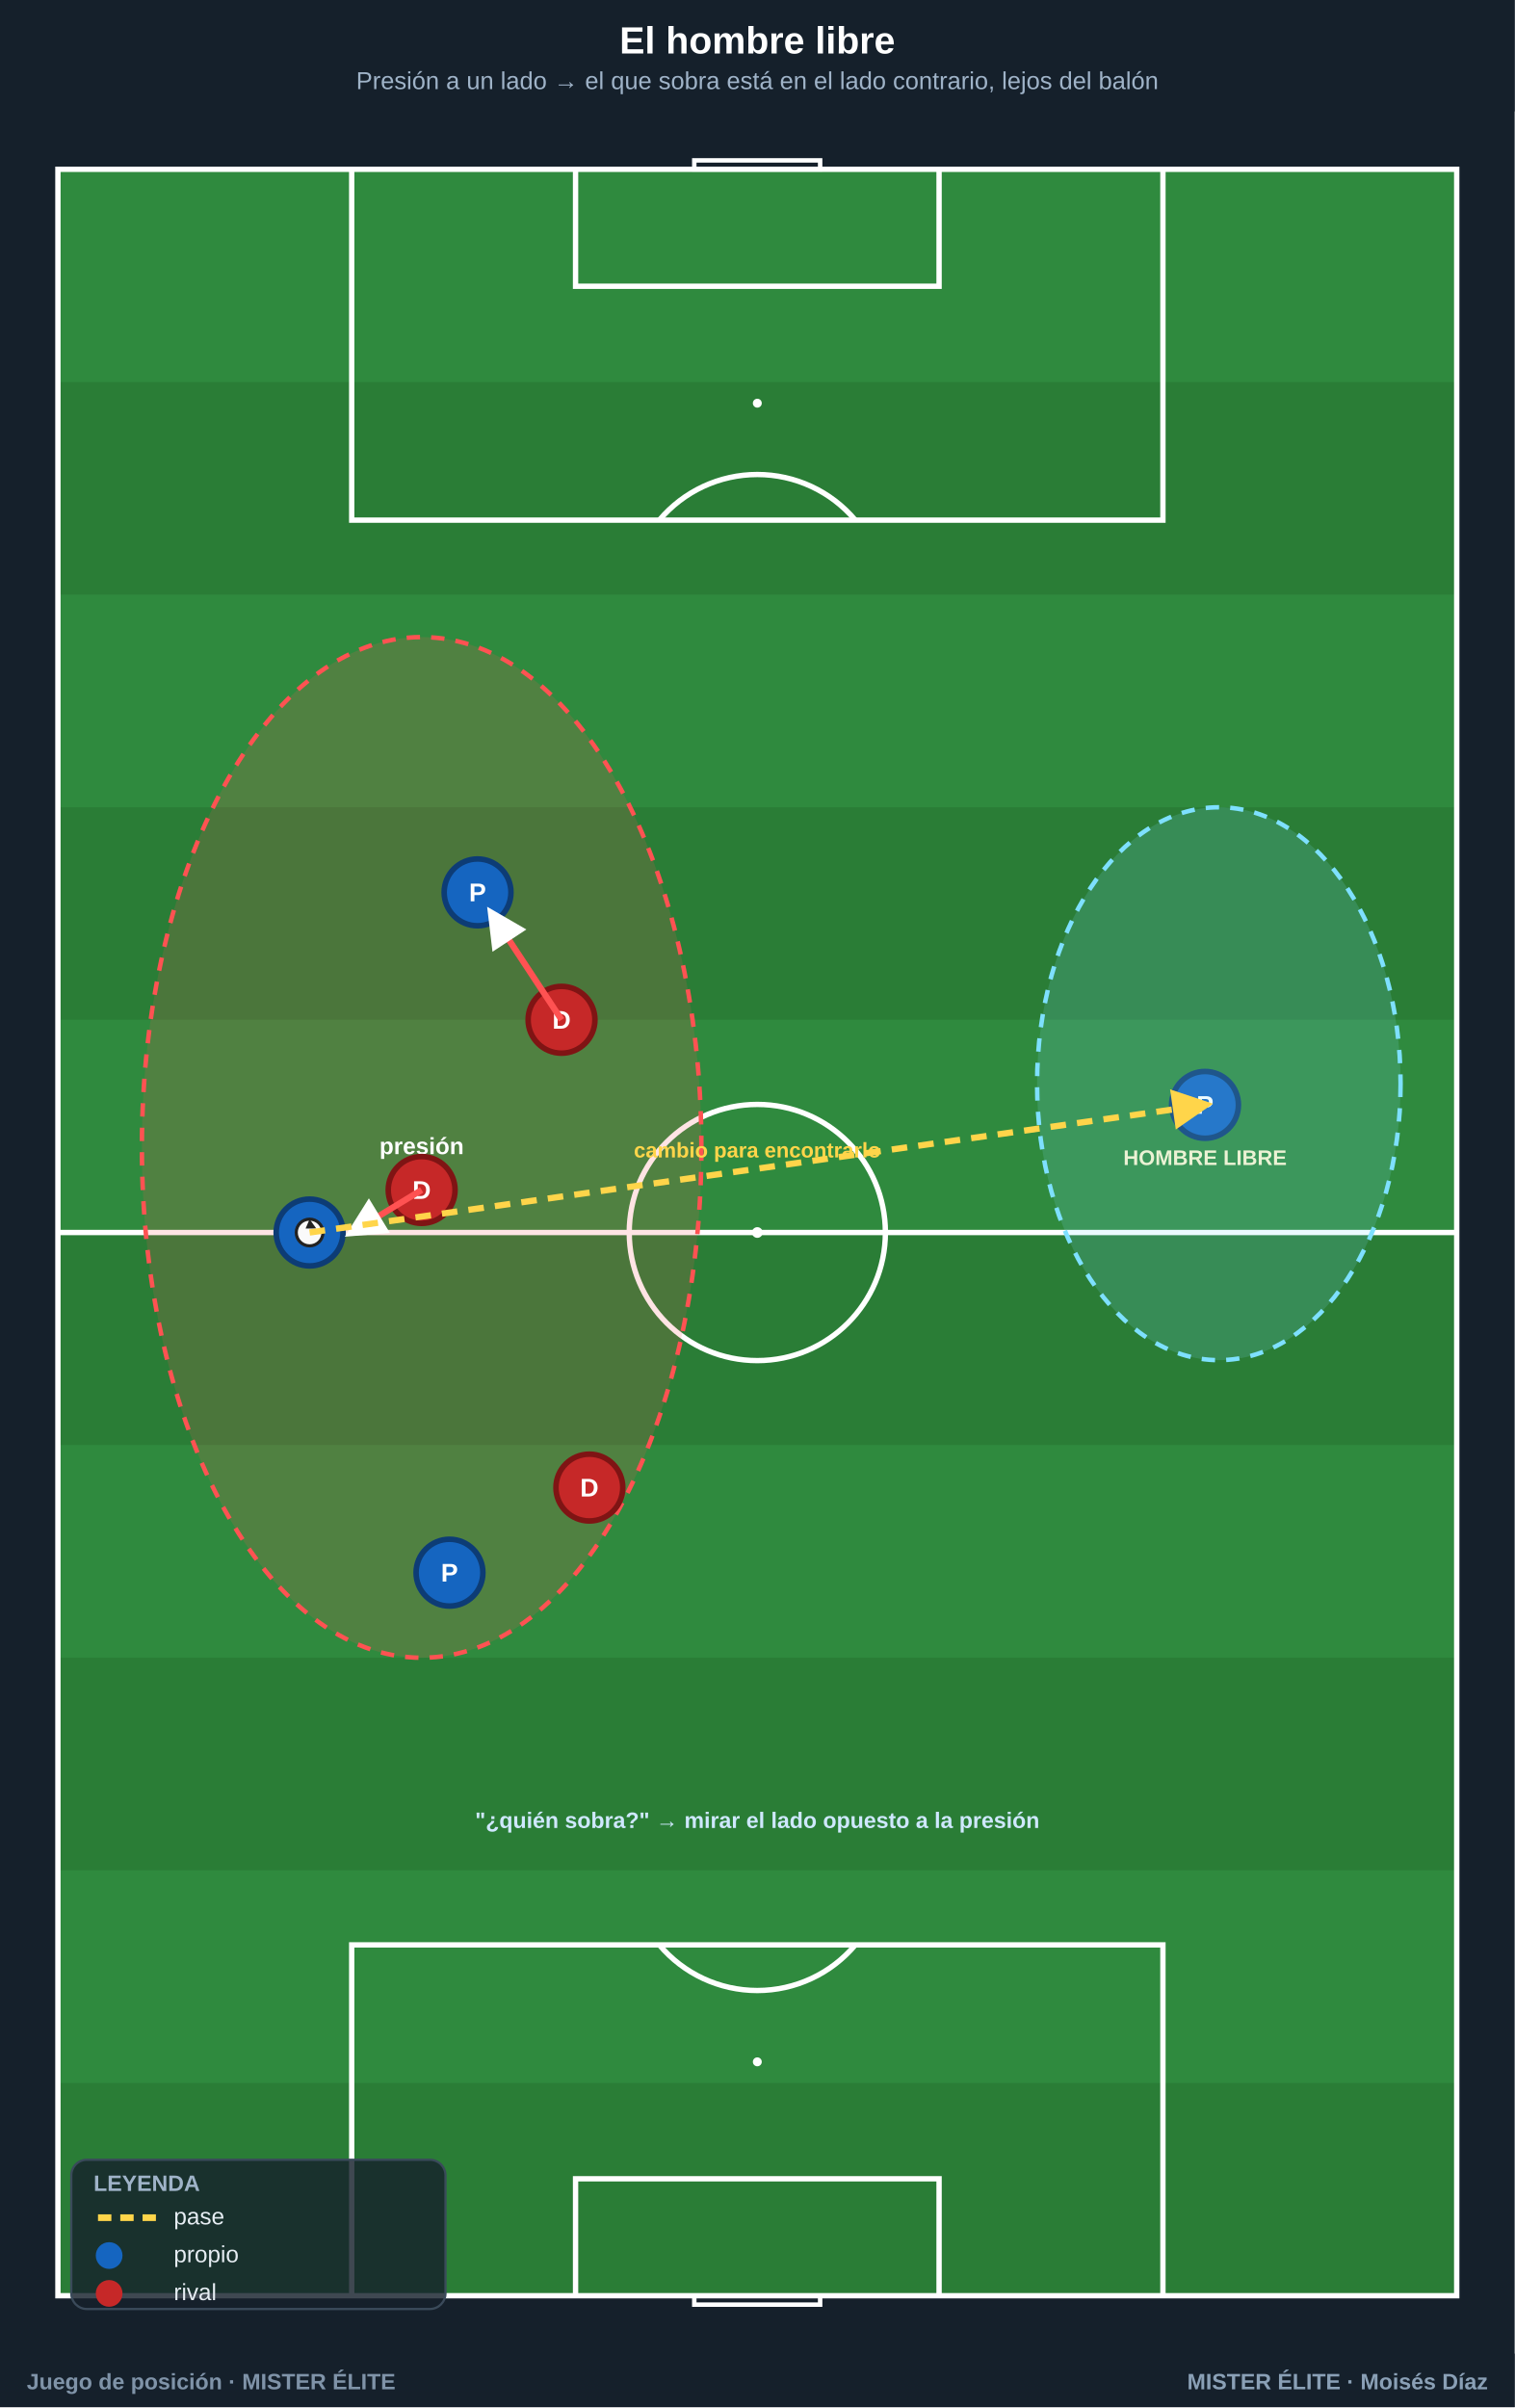
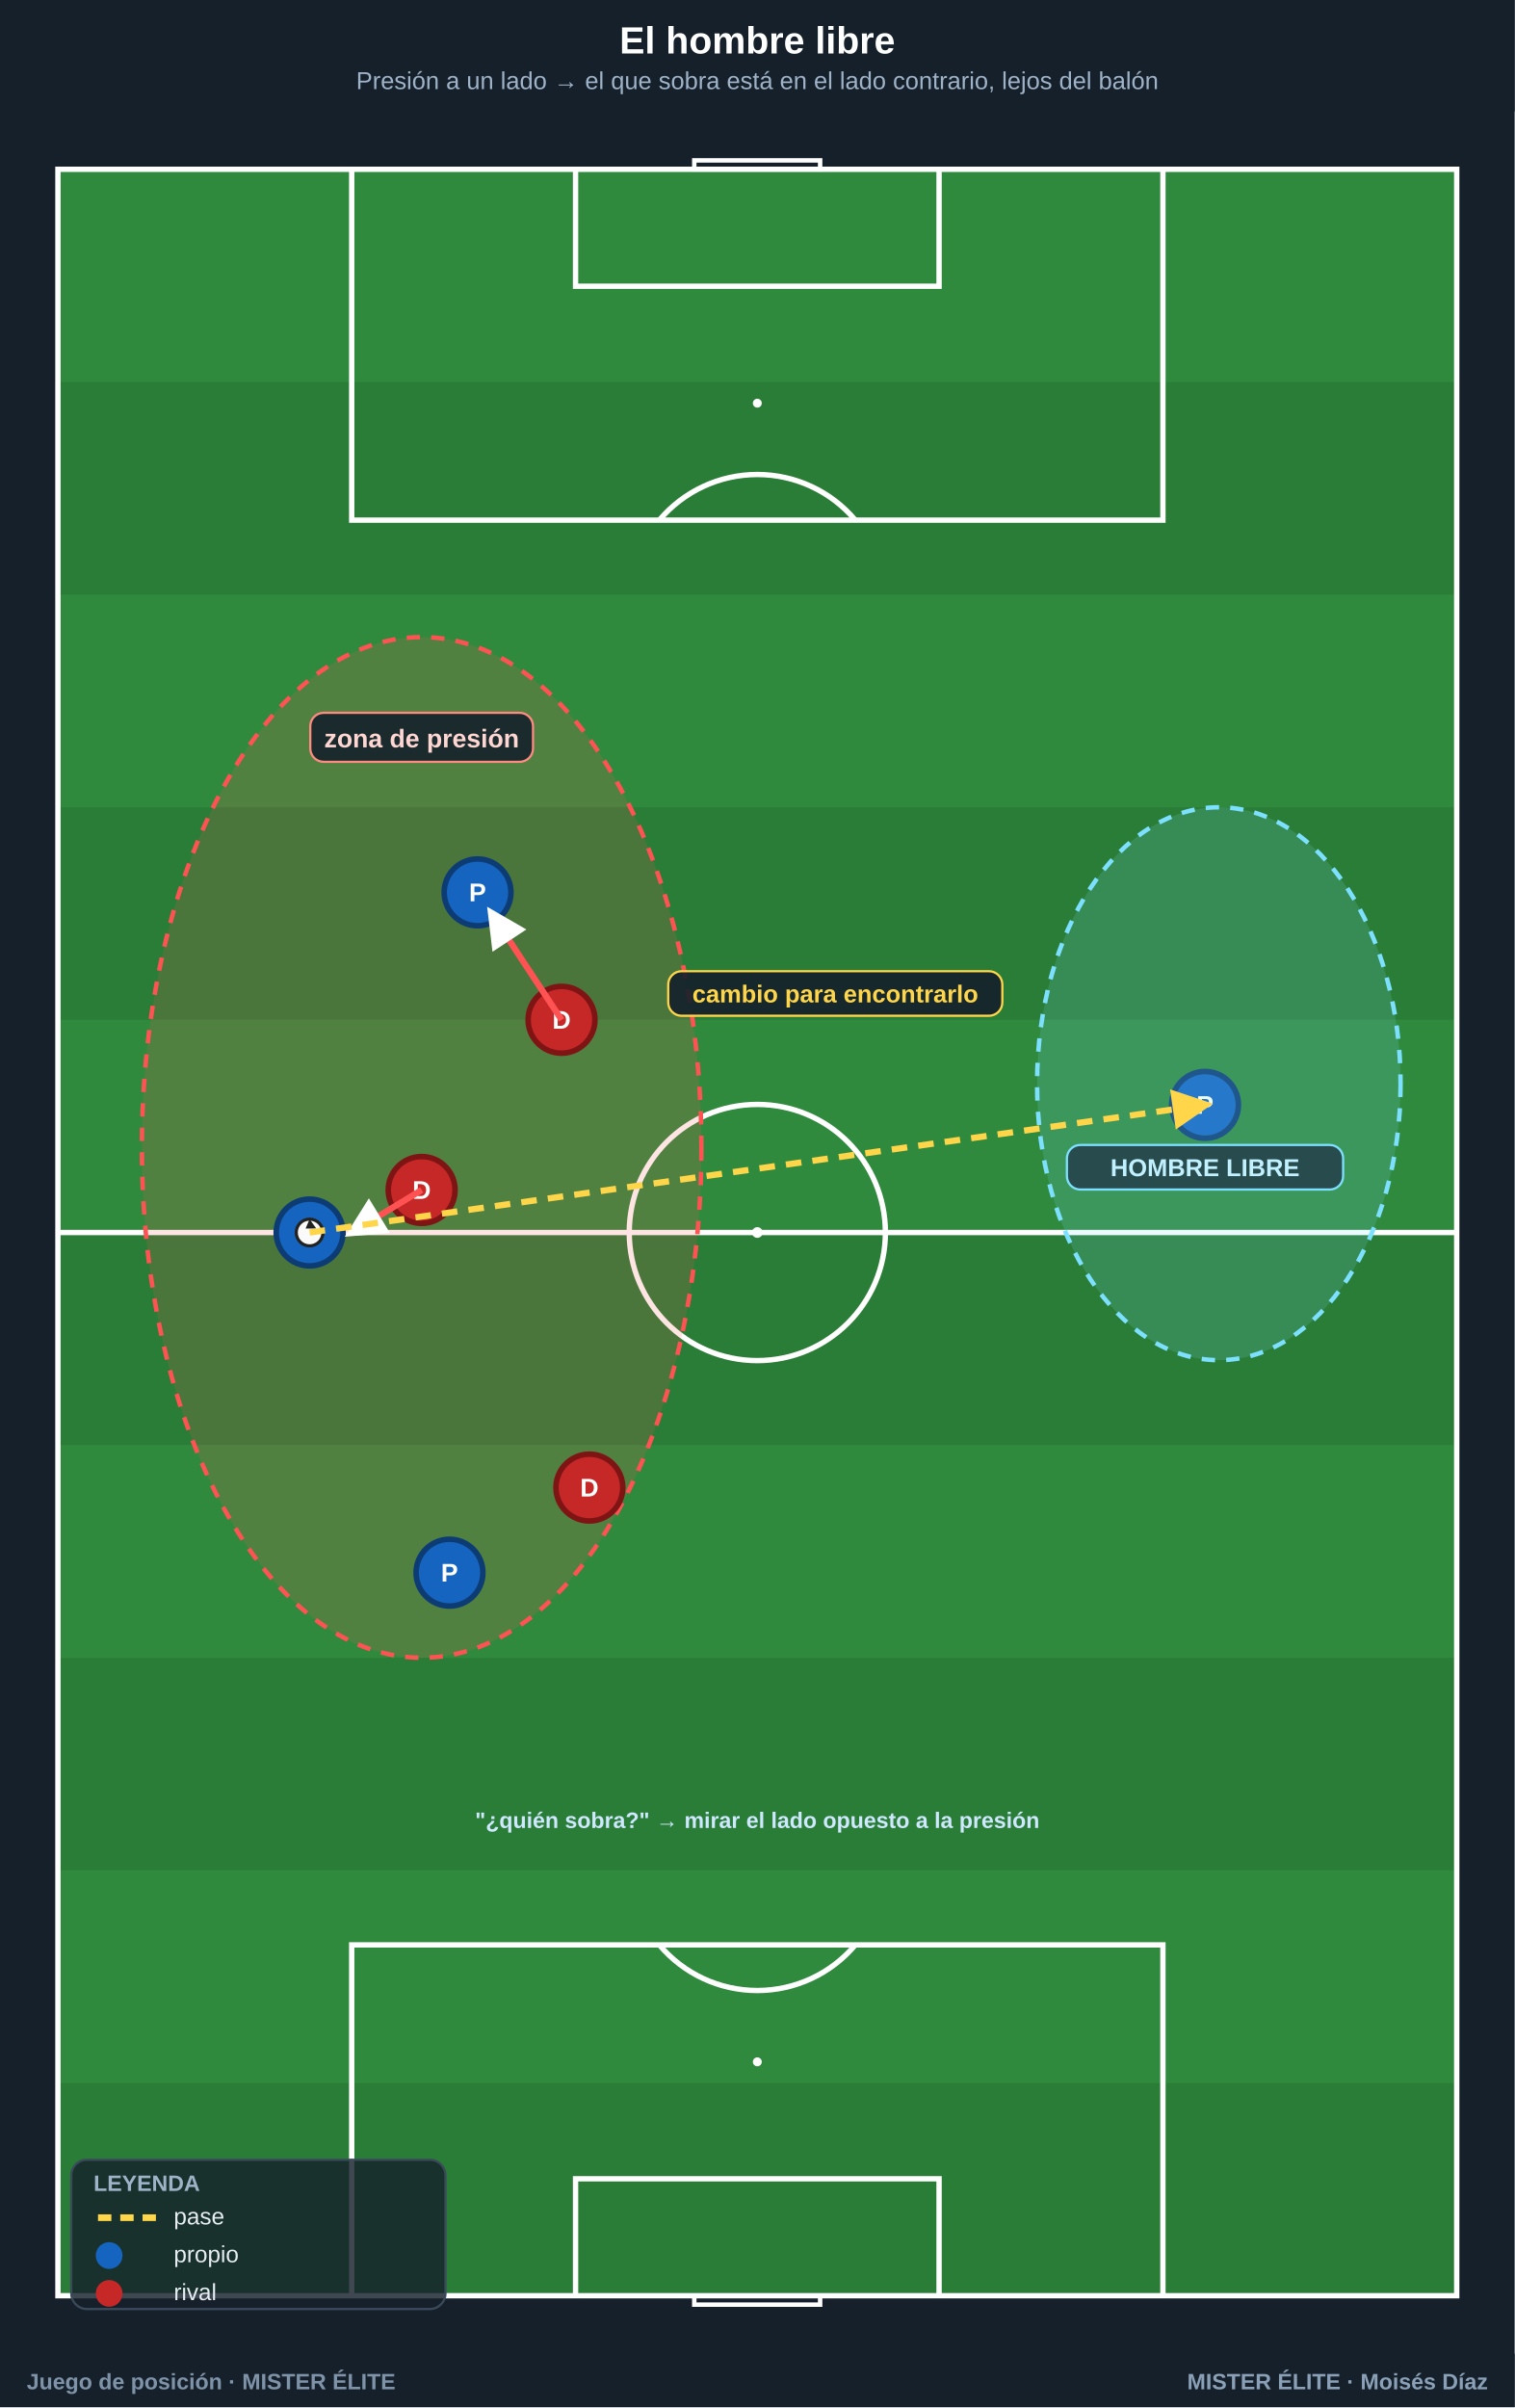
<svg xmlns="http://www.w3.org/2000/svg" viewBox="0 0 680 1081" width="680" height="1081" font-family="Segoe UI,Arial,sans-serif">
  <defs>
    <linearGradient id="sky" x1="0" y1="0" x2="0" y2="1">
      <stop offset="0" stop-color="#2f8a3e" />
      <stop offset="1" stop-color="#2b8139" />
    </linearGradient>
    <marker id="ah_pass" viewBox="0 0 10 10" refX="8" refY="5" markerWidth="6.5" markerHeight="6.5" orient="auto-start-reverse">
      <path d="M0,0 L10,5 L0,10 z" fill="#ffd54a" />
    </marker>
    <marker id="ah_run" viewBox="0 0 10 10" refX="8" refY="5" markerWidth="6.5" markerHeight="6.5" orient="auto-start-reverse">
      <path d="M0,0 L10,5 L0,10 z" fill="#ffffff" />
    </marker>
    <marker id="ah_drive" viewBox="0 0 10 10" refX="8" refY="5" markerWidth="6.5" markerHeight="6.5" orient="auto-start-reverse">
      <path d="M0,0 L10,5 L0,10 z" fill="#7ee0ff" />
    </marker>
    <marker id="ah_white" viewBox="0 0 10 10" refX="8" refY="5" markerWidth="6.5" markerHeight="6.5" orient="auto-start-reverse">
      <path d="M0,0 L10,5 L0,10 z" fill="#ffffff" />
    </marker>
  </defs>
  <rect x="0.0" y="0.0" width="680.0" height="1080.6" fill="#15202b" />
  <rect x="26.0" y="76.0" width="628.0" height="96.0" fill="#2f8a3e" />
  <rect x="26.0" y="171.5" width="628.0" height="96.0" fill="#2a7d36" />
  <rect x="26.0" y="266.9" width="628.0" height="96.0" fill="#2f8a3e" />
  <rect x="26.0" y="362.4" width="628.0" height="96.0" fill="#2a7d36" />
  <rect x="26.0" y="457.8" width="628.0" height="96.0" fill="#2f8a3e" />
  <rect x="26.0" y="553.3" width="628.0" height="96.0" fill="#2a7d36" />
  <rect x="26.0" y="648.7" width="628.0" height="96.0" fill="#2f8a3e" />
  <rect x="26.0" y="744.2" width="628.0" height="96.0" fill="#2a7d36" />
  <rect x="26.0" y="839.6" width="628.0" height="96.0" fill="#2f8a3e" />
  <rect x="26.0" y="935.1" width="628.0" height="96.0" fill="#2a7d36" />
  <rect x="26.0" y="76.0" width="628.0" height="954.6" fill="none" stroke="#ffffff" stroke-width="2.4" />
  <line x1="26.0" y1="553.3" x2="654.0" y2="553.3" stroke="#ffffff" stroke-width="2.4" opacity="1" />
  <circle cx="340.0" cy="553.3" r="57.5" fill="none" stroke="#ffffff" stroke-width="2.4" />
  <circle cx="340.0" cy="553.3" r="2.4" fill="#ffffff" />
  <path d="M157.9,76.0 L157.9,233.5 L522.1,233.5 L522.1,76.0" fill="none" stroke="#ffffff" stroke-width="2.4" />
  <path d="M258.4,76.0 L258.4,128.5 L421.6,128.5 L421.6,76.0" fill="none" stroke="#ffffff" stroke-width="2.4" />
  <circle cx="340.0" cy="181.0" r="2.0" fill="#ffffff" />
  <rect x="311.7" y="72.0" width="56.5" height="4" fill="none" stroke="#ffffff" stroke-width="2" />
  <path d="M296.0,233.5 A57.5,57.5 0 0 1 384.0,233.5" fill="none" stroke="#ffffff" stroke-width="2.4" />
  <path d="M157.9,1030.6 L157.9,873.1 L522.1,873.1 L522.1,1030.6" fill="none" stroke="#ffffff" stroke-width="2.4" />
  <path d="M258.4,1030.6 L258.4,978.1 L421.6,978.1 L421.6,1030.6" fill="none" stroke="#ffffff" stroke-width="2.4" />
  <circle cx="340.0" cy="925.6" r="2.0" fill="#ffffff" />
  <rect x="311.7" y="1030.6" width="56.5" height="4" fill="none" stroke="#ffffff" stroke-width="2" />
  <path d="M296.0,873.1 A57.5,57.5 0 0 0 384.0,873.1" fill="none" stroke="#ffffff" stroke-width="2.4" />
  <rect x="0.0" y="0.0" width="680.0" height="50.0" fill="#15202b" />
  <text x="340.0" y="24.0" font-family="Segoe UI,Arial,sans-serif" font-size="17" font-weight="800" fill="#ffffff" text-anchor="middle">El hombre libre</text>
  <text x="340.0" y="40.0" font-family="Segoe UI,Arial,sans-serif" font-size="11" font-weight="500" fill="#9fb3c8" text-anchor="middle">Presión a un lado → el que sobra está en el lado contrario, lejos del balón</text>
  <rect x="0.0" y="1056.6" width="680.0" height="24.0" fill="#15202b" />
  <text x="668.0" y="1072.6" font-family="Segoe UI,Arial,sans-serif" font-size="10" font-weight="700" fill="#8aa0b6" text-anchor="end">MISTER ÉLITE · Moisés Díaz</text>
  <text x="12.0" y="1072.6" font-family="Segoe UI,Arial,sans-serif" font-size="10" font-weight="600" fill="#7f93a8" text-anchor="start">Juego de posición · MISTER ÉLITE</text>
  <ellipse cx="189.3" cy="515.1" rx="125.6" ry="229.1" fill="#ff5252" fill-opacity="0.16" stroke="#ff5252" stroke-width="2" stroke-dasharray="6 5" />
-   <text x="189.3" y="518.1" font-family="Segoe UI,Arial,sans-serif" font-size="10.5" font-weight="700" fill="#fff" text-anchor="middle">presión</text>
+   <rect x="139.3" y="320.0" width="100" height="22" rx="6" fill="#15202b" fill-opacity="0.88" stroke="#ff8a80" stroke-width="1" />
+   <text x="189.3" y="335.5" font-family="Segoe UI,Arial,sans-serif" font-size="11.5" font-weight="800" fill="#ffd6d2" text-anchor="middle">zona de presión</text>
  <g>
    <circle cx="139.0" cy="553.3" r="15" fill="#1565c0" stroke="#0d3c75" stroke-width="2.5" />
    <text x="139.0" y="557.3" font-family="Segoe UI,Arial" font-size="11.5" font-weight="800" fill="#fff" text-anchor="middle">P</text>
  </g>
  <circle cx="139.0" cy="553.3" r="6.0" fill="#fafafa" stroke="#222" stroke-width="1.4" />
  <path d="M139.0,547.3 l3.0,4.2 l-4.8,0 z" fill="#222" />
  <g>
    <circle cx="214.4" cy="400.6" r="15" fill="#1565c0" stroke="#0d3c75" stroke-width="2.5" />
    <text x="214.4" y="404.6" font-family="Segoe UI,Arial" font-size="11.5" font-weight="800" fill="#fff" text-anchor="middle">P</text>
  </g>
  <g>
    <circle cx="201.8" cy="706.0" r="15" fill="#1565c0" stroke="#0d3c75" stroke-width="2.5" />
    <text x="201.8" y="710.0" font-family="Segoe UI,Arial" font-size="11.5" font-weight="800" fill="#fff" text-anchor="middle">P</text>
  </g>
  <g>
    <circle cx="189.3" cy="534.2" r="15" fill="#c62828" stroke="#7f1414" stroke-width="2.5" />
    <text x="189.3" y="538.2" font-family="Segoe UI,Arial" font-size="11.5" font-weight="800" fill="#fff" text-anchor="middle">D</text>
  </g>
  <g>
    <circle cx="252.1" cy="457.8" r="15" fill="#c62828" stroke="#7f1414" stroke-width="2.5" />
    <text x="252.1" y="461.8" font-family="Segoe UI,Arial" font-size="11.5" font-weight="800" fill="#fff" text-anchor="middle">D</text>
  </g>
  <g>
    <circle cx="264.6" cy="667.8" r="15" fill="#c62828" stroke="#7f1414" stroke-width="2.5" />
    <text x="264.6" y="671.8" font-family="Segoe UI,Arial" font-size="11.5" font-weight="800" fill="#fff" text-anchor="middle">D</text>
  </g>
  <line x1="189.3" y1="534.2" x2="157.9" y2="553.3" stroke="#ff5252" stroke-width="2.8" marker-end="url(#ah_run)" />
  <line x1="252.1" y1="457.8" x2="220.7" y2="410.1" stroke="#ff5252" stroke-width="2.8" marker-end="url(#ah_run)" />
  <g>
    <circle cx="541.0" cy="496.0" r="15" fill="#1565c0" stroke="#0d3c75" stroke-width="2.5" />
    <text x="541.0" y="500.0" font-family="Segoe UI,Arial" font-size="11.5" font-weight="800" fill="#fff" text-anchor="middle">P</text>
  </g>
-   <text x="541.0" y="523.0" font-family="Segoe UI,Arial,sans-serif" font-size="9.5" font-weight="600" fill="#fff5cc" text-anchor="middle">HOMBRE LIBRE</text>
+   <rect x="479.0" y="514.0" width="124" height="20" rx="6" fill="#15202b" fill-opacity="0.85" stroke="#7ee0ff" stroke-width="1" />
+   <text x="541.0" y="528.0" font-family="Segoe UI,Arial,sans-serif" font-size="11" font-weight="700" fill="#cdf3ff" text-anchor="middle">HOMBRE LIBRE</text>
  <ellipse cx="547.2" cy="486.5" rx="81.6" ry="124.1" fill="#7ee0ff" fill-opacity="0.16" stroke="#7ee0ff" stroke-width="2" stroke-dasharray="6 5" />
  <line x1="139.0" y1="553.3" x2="541.0" y2="496.0" stroke="#ffd54a" stroke-width="2.8" stroke-dasharray="7 5" marker-end="url(#ah_pass)" />
-   <text x="340.0" y="519.6" font-family="Segoe UI,Arial,sans-serif" font-size="9.5" font-weight="700" fill="#ffd54a" text-anchor="middle">cambio para encontrarlo</text>
+   <rect x="300.0" y="436.0" width="150" height="20" rx="6" fill="#15202b" fill-opacity="0.9" stroke="#ffd54a" stroke-width="1" />
+   <text x="375.0" y="450.0" font-family="Segoe UI,Arial,sans-serif" font-size="11" font-weight="700" fill="#ffd54a" text-anchor="middle">cambio para encontrarlo</text>
  <text x="340.0" y="820.6" font-family="Segoe UI,Arial,sans-serif" font-size="10" font-weight="600" fill="#cfe8ff" text-anchor="middle">"¿quién sobra?" → mirar el lado opuesto a la presión</text>
  <g>
    <rect x="32" y="969.56" width="168" height="67" rx="7" fill="#15202b" fill-opacity="0.82" stroke="#3a4a5a" stroke-width="1" />
    <text x="42" y="983.56" font-family="Segoe UI,Arial" font-size="10" font-weight="800" fill="#9fb3c8">LEYENDA</text>
    <line x1="44" y1="995.56" x2="70" y2="995.56" stroke="#ffd54a" stroke-width="3" stroke-dasharray="6 4" />
    <text x="78" y="998.56" font-family="Segoe UI,Arial" font-size="10.5" fill="#e6edf3">pase</text>
    <circle cx="49" cy="1012.56" r="6" fill="#1565c0" />
    <text x="78" y="1015.56" font-family="Segoe UI,Arial" font-size="10.5" fill="#e6edf3">propio</text>
    <circle cx="49" cy="1029.56" r="6" fill="#c62828" />
    <text x="78" y="1032.56" font-family="Segoe UI,Arial" font-size="10.5" fill="#e6edf3">rival</text>
  </g>
</svg>
